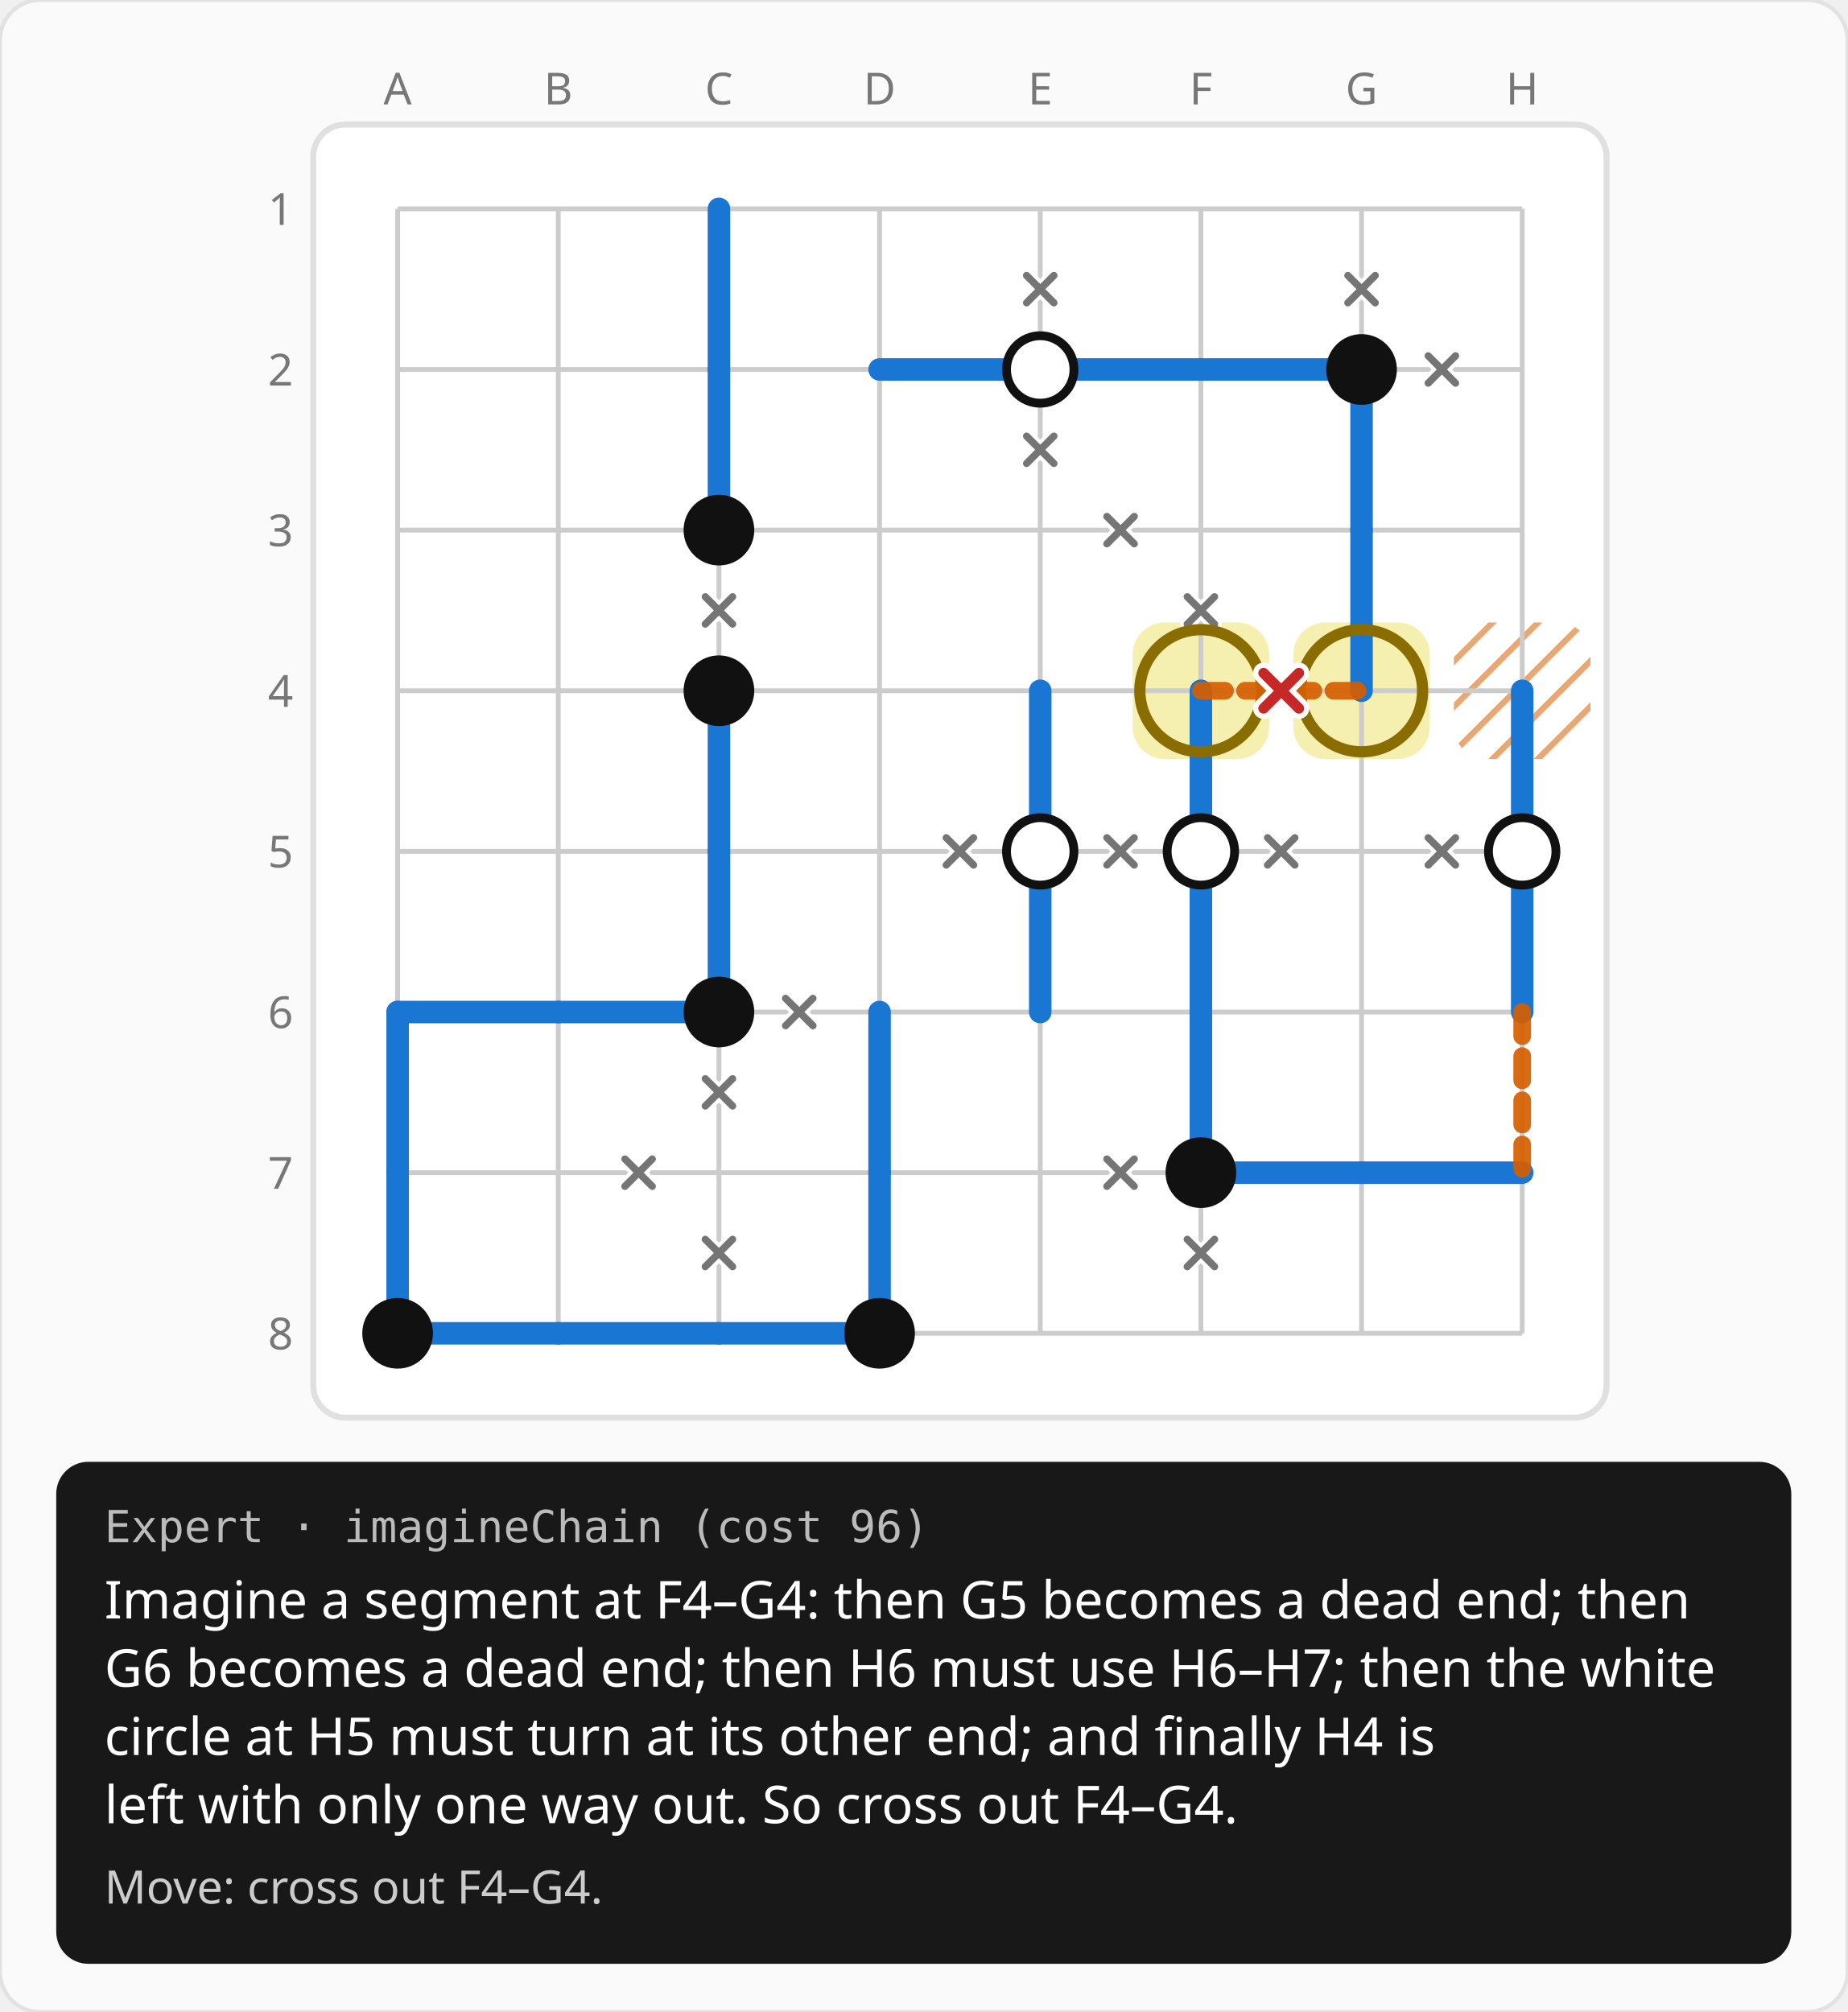
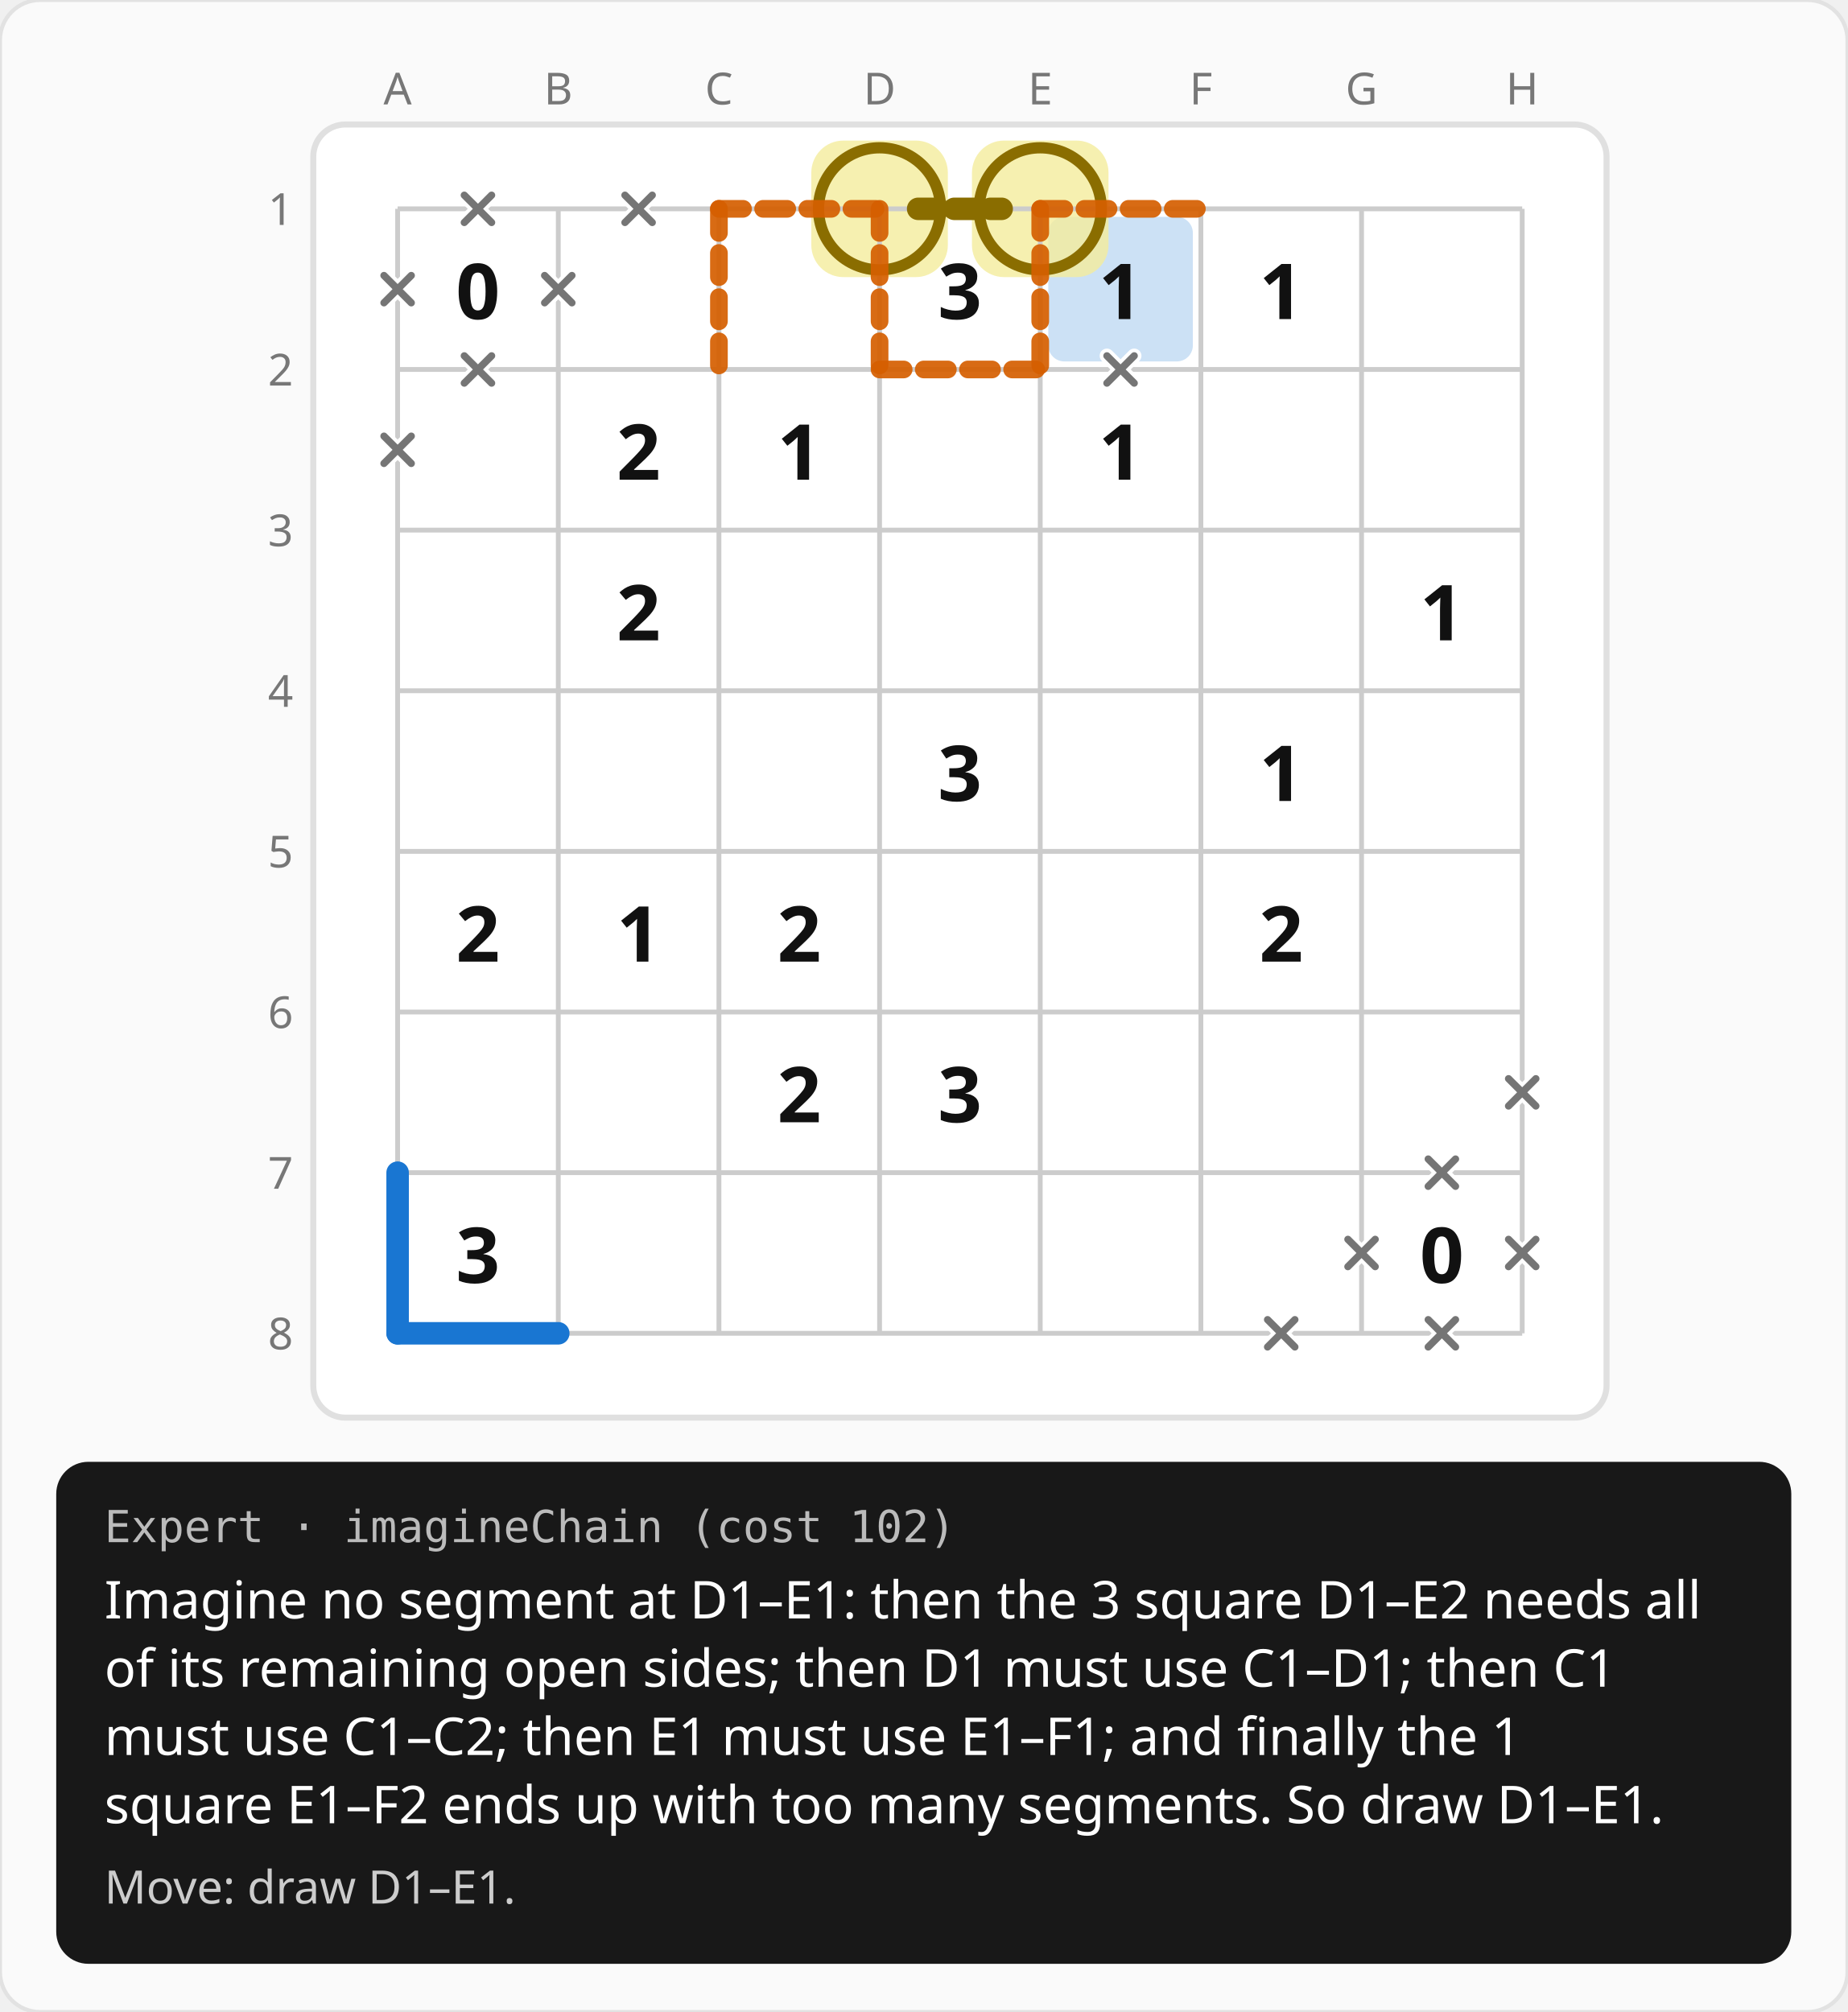
<svg xmlns="http://www.w3.org/2000/svg" width="460" height="501" viewBox="0 0 460 501">
  <rect width="460" height="501" rx="10" fill="#fafafa" stroke="#e2e2e2" />
  <defs>
    <pattern id="hatch" width="8" height="8" patternUnits="userSpaceOnUse" patternTransform="rotate(45)">
      <line x1="0" y1="0" x2="0" y2="8" stroke="#d55e00" stroke-width="3" opacity="0.55" />
    </pattern>
  </defs>
  <g transform="translate(59 12)">
    <text x="40" y="14" fill="#777777" font-size="11" font-family="system-ui, sans-serif" text-anchor="middle">A</text>
    <text x="80" y="14" fill="#777777" font-size="11" font-family="system-ui, sans-serif" text-anchor="middle">B</text>
    <text x="120" y="14" fill="#777777" font-size="11" font-family="system-ui, sans-serif" text-anchor="middle">C</text>
    <text x="160" y="14" fill="#777777" font-size="11" font-family="system-ui, sans-serif" text-anchor="middle">D</text>
    <text x="200" y="14" fill="#777777" font-size="11" font-family="system-ui, sans-serif" text-anchor="middle">E</text>
    <text x="240" y="14" fill="#777777" font-size="11" font-family="system-ui, sans-serif" text-anchor="middle">F</text>
    <text x="280" y="14" fill="#777777" font-size="11" font-family="system-ui, sans-serif" text-anchor="middle">G</text>
    <text x="320" y="14" fill="#777777" font-size="11" font-family="system-ui, sans-serif" text-anchor="middle">H</text>
    <text x="14" y="44" fill="#777777" font-size="11" font-family="system-ui, sans-serif" text-anchor="end">1</text>
    <text x="14" y="84" fill="#777777" font-size="11" font-family="system-ui, sans-serif" text-anchor="end">2</text>
    <text x="14" y="124" fill="#777777" font-size="11" font-family="system-ui, sans-serif" text-anchor="end">3</text>
    <text x="14" y="164" fill="#777777" font-size="11" font-family="system-ui, sans-serif" text-anchor="end">4</text>
    <text x="14" y="204" fill="#777777" font-size="11" font-family="system-ui, sans-serif" text-anchor="end">5</text>
    <text x="14" y="244" fill="#777777" font-size="11" font-family="system-ui, sans-serif" text-anchor="end">6</text>
    <text x="14" y="284" fill="#777777" font-size="11" font-family="system-ui, sans-serif" text-anchor="end">7</text>
    <text x="14" y="324" fill="#777777" font-size="11" font-family="system-ui, sans-serif" text-anchor="end">8</text>
    <g transform="translate(18 18)">
      <rect x="1" y="1" width="322" height="322" rx="8" fill="#ffffff" stroke="#e0e0e0" stroke-width="1.5" />
-       <rect x="285" y="125" width="34" height="34" rx="8" fill="url(#hatch)" />
-       <rect x="205" y="125" width="34" height="34" rx="8" fill="rgba(244,236,156,0.8)" />
-       <rect x="245" y="125" width="34" height="34" rx="8" fill="rgba(244,236,156,0.8)" />
+       <rect x="184" y="24" width="36" height="36" rx="4" fill="rgba(25,118,210,0.22)" />
+       <rect x="125" y="5" width="34" height="34" rx="8" fill="rgba(244,236,156,0.8)" />
+       <rect x="165" y="5" width="34" height="34" rx="8" fill="rgba(244,236,156,0.8)" />
      <line x1="22" y1="22" x2="302" y2="22" stroke="#cccccc" stroke-width="1.2" />
      <line x1="22" y1="62" x2="302" y2="62" stroke="#cccccc" stroke-width="1.2" />
      <line x1="22" y1="102" x2="302" y2="102" stroke="#cccccc" stroke-width="1.2" />
      <line x1="22" y1="142" x2="302" y2="142" stroke="#cccccc" stroke-width="1.2" />
      <line x1="22" y1="182" x2="302" y2="182" stroke="#cccccc" stroke-width="1.2" />
      <line x1="22" y1="222" x2="302" y2="222" stroke="#cccccc" stroke-width="1.2" />
      <line x1="22" y1="262" x2="302" y2="262" stroke="#cccccc" stroke-width="1.2" />
      <line x1="22" y1="302" x2="302" y2="302" stroke="#cccccc" stroke-width="1.2" />
      <line x1="22" y1="22" x2="22" y2="302" stroke="#cccccc" stroke-width="1.2" />
      <line x1="62" y1="22" x2="62" y2="302" stroke="#cccccc" stroke-width="1.2" />
      <line x1="102" y1="22" x2="102" y2="302" stroke="#cccccc" stroke-width="1.2" />
      <line x1="142" y1="22" x2="142" y2="302" stroke="#cccccc" stroke-width="1.2" />
      <line x1="182" y1="22" x2="182" y2="302" stroke="#cccccc" stroke-width="1.2" />
      <line x1="222" y1="22" x2="222" y2="302" stroke="#cccccc" stroke-width="1.2" />
      <line x1="262" y1="22" x2="262" y2="302" stroke="#cccccc" stroke-width="1.2" />
      <line x1="302" y1="22" x2="302" y2="302" stroke="#cccccc" stroke-width="1.2" />
-       <line x1="102" y1="22" x2="102" y2="62" stroke="#1976d2" stroke-width="5.6" stroke-linecap="round" />
-       <line x1="102" y1="62" x2="102" y2="102" stroke="#1976d2" stroke-width="5.6" stroke-linecap="round" />
-       <line x1="142" y1="62" x2="182" y2="62" stroke="#1976d2" stroke-width="5.6" stroke-linecap="round" />
-       <line x1="182" y1="62" x2="222" y2="62" stroke="#1976d2" stroke-width="5.6" stroke-linecap="round" />
-       <line x1="222" y1="62" x2="262" y2="62" stroke="#1976d2" stroke-width="5.6" stroke-linecap="round" />
-       <line x1="262" y1="62" x2="262" y2="102" stroke="#1976d2" stroke-width="5.6" stroke-linecap="round" />
-       <line x1="262" y1="102" x2="262" y2="142" stroke="#1976d2" stroke-width="5.6" stroke-linecap="round" />
-       <line x1="102" y1="142" x2="102" y2="182" stroke="#1976d2" stroke-width="5.6" stroke-linecap="round" />
-       <line x1="182" y1="142" x2="182" y2="182" stroke="#1976d2" stroke-width="5.6" stroke-linecap="round" />
-       <line x1="222" y1="142" x2="222" y2="182" stroke="#1976d2" stroke-width="5.6" stroke-linecap="round" />
-       <line x1="302" y1="142" x2="302" y2="182" stroke="#1976d2" stroke-width="5.6" stroke-linecap="round" />
-       <line x1="102" y1="182" x2="102" y2="222" stroke="#1976d2" stroke-width="5.6" stroke-linecap="round" />
-       <line x1="182" y1="182" x2="182" y2="222" stroke="#1976d2" stroke-width="5.6" stroke-linecap="round" />
-       <line x1="222" y1="182" x2="222" y2="222" stroke="#1976d2" stroke-width="5.6" stroke-linecap="round" />
-       <line x1="302" y1="182" x2="302" y2="222" stroke="#1976d2" stroke-width="5.6" stroke-linecap="round" />
-       <line x1="22" y1="222" x2="62" y2="222" stroke="#1976d2" stroke-width="5.6" stroke-linecap="round" />
-       <line x1="22" y1="222" x2="22" y2="262" stroke="#1976d2" stroke-width="5.6" stroke-linecap="round" />
-       <line x1="62" y1="222" x2="102" y2="222" stroke="#1976d2" stroke-width="5.6" stroke-linecap="round" />
-       <line x1="142" y1="222" x2="142" y2="262" stroke="#1976d2" stroke-width="5.6" stroke-linecap="round" />
-       <line x1="222" y1="222" x2="222" y2="262" stroke="#1976d2" stroke-width="5.6" stroke-linecap="round" />
+       <text x="42" y="42" font-size="19.2" font-weight="700" font-family="system-ui, sans-serif" text-anchor="middle" dominant-baseline="central" fill="#111111">0</text>
+       <text x="162" y="42" font-size="19.2" font-weight="700" font-family="system-ui, sans-serif" text-anchor="middle" dominant-baseline="central" fill="#111111">3</text>
+       <text x="202" y="42" font-size="19.2" font-weight="700" font-family="system-ui, sans-serif" text-anchor="middle" dominant-baseline="central" fill="#111111">1</text>
+       <text x="242" y="42" font-size="19.2" font-weight="700" font-family="system-ui, sans-serif" text-anchor="middle" dominant-baseline="central" fill="#111111">1</text>
+       <text x="82" y="82" font-size="19.2" font-weight="700" font-family="system-ui, sans-serif" text-anchor="middle" dominant-baseline="central" fill="#111111">2</text>
+       <text x="122" y="82" font-size="19.2" font-weight="700" font-family="system-ui, sans-serif" text-anchor="middle" dominant-baseline="central" fill="#111111">1</text>
+       <text x="202" y="82" font-size="19.2" font-weight="700" font-family="system-ui, sans-serif" text-anchor="middle" dominant-baseline="central" fill="#111111">1</text>
+       <text x="82" y="122" font-size="19.2" font-weight="700" font-family="system-ui, sans-serif" text-anchor="middle" dominant-baseline="central" fill="#111111">2</text>
+       <text x="282" y="122" font-size="19.2" font-weight="700" font-family="system-ui, sans-serif" text-anchor="middle" dominant-baseline="central" fill="#111111">1</text>
+       <text x="162" y="162" font-size="19.2" font-weight="700" font-family="system-ui, sans-serif" text-anchor="middle" dominant-baseline="central" fill="#111111">3</text>
+       <text x="242" y="162" font-size="19.2" font-weight="700" font-family="system-ui, sans-serif" text-anchor="middle" dominant-baseline="central" fill="#111111">1</text>
+       <text x="42" y="202" font-size="19.2" font-weight="700" font-family="system-ui, sans-serif" text-anchor="middle" dominant-baseline="central" fill="#111111">2</text>
+       <text x="82" y="202" font-size="19.2" font-weight="700" font-family="system-ui, sans-serif" text-anchor="middle" dominant-baseline="central" fill="#111111">1</text>
+       <text x="122" y="202" font-size="19.2" font-weight="700" font-family="system-ui, sans-serif" text-anchor="middle" dominant-baseline="central" fill="#111111">2</text>
+       <text x="242" y="202" font-size="19.2" font-weight="700" font-family="system-ui, sans-serif" text-anchor="middle" dominant-baseline="central" fill="#111111">2</text>
+       <text x="122" y="242" font-size="19.2" font-weight="700" font-family="system-ui, sans-serif" text-anchor="middle" dominant-baseline="central" fill="#111111">2</text>
+       <text x="162" y="242" font-size="19.2" font-weight="700" font-family="system-ui, sans-serif" text-anchor="middle" dominant-baseline="central" fill="#111111">3</text>
+       <text x="42" y="282" font-size="19.2" font-weight="700" font-family="system-ui, sans-serif" text-anchor="middle" dominant-baseline="central" fill="#111111">3</text>
+       <text x="282" y="282" font-size="19.2" font-weight="700" font-family="system-ui, sans-serif" text-anchor="middle" dominant-baseline="central" fill="#111111">0</text>
      <line x1="22" y1="262" x2="22" y2="302" stroke="#1976d2" stroke-width="5.6" stroke-linecap="round" />
-       <line x1="142" y1="262" x2="142" y2="302" stroke="#1976d2" stroke-width="5.6" stroke-linecap="round" />
-       <line x1="222" y1="262" x2="262" y2="262" stroke="#1976d2" stroke-width="5.6" stroke-linecap="round" />
-       <line x1="262" y1="262" x2="302" y2="262" stroke="#1976d2" stroke-width="5.6" stroke-linecap="round" />
      <line x1="22" y1="302" x2="62" y2="302" stroke="#1976d2" stroke-width="5.6" stroke-linecap="round" />
-       <line x1="62" y1="302" x2="102" y2="302" stroke="#1976d2" stroke-width="5.6" stroke-linecap="round" />
-       <line x1="102" y1="302" x2="142" y2="302" stroke="#1976d2" stroke-width="5.6" stroke-linecap="round" />
-       <circle cx="182" cy="62" r="8.4" fill="#ffffff" />
-       <circle cx="182" cy="62" r="8.4" fill="none" stroke="#111111" stroke-width="2.2" />
-       <circle cx="262" cy="62" r="8.8" fill="#111111" />
-       <circle cx="102" cy="102" r="8.8" fill="#111111" />
-       <circle cx="102" cy="142" r="8.8" fill="#111111" />
-       <circle cx="182" cy="182" r="8.4" fill="#ffffff" />
-       <circle cx="182" cy="182" r="8.4" fill="none" stroke="#111111" stroke-width="2.2" />
-       <circle cx="222" cy="182" r="8.4" fill="#ffffff" />
-       <circle cx="222" cy="182" r="8.4" fill="none" stroke="#111111" stroke-width="2.2" />
-       <circle cx="302" cy="182" r="8.4" fill="#ffffff" />
-       <circle cx="302" cy="182" r="8.4" fill="none" stroke="#111111" stroke-width="2.2" />
-       <circle cx="102" cy="222" r="8.8" fill="#111111" />
-       <circle cx="222" cy="262" r="8.8" fill="#111111" />
-       <circle cx="22" cy="302" r="8.8" fill="#111111" />
-       <circle cx="142" cy="302" r="8.8" fill="#111111" />
-       <path d="M178.6 38.6L185.4 45.4M178.6 45.4L185.4 38.6" stroke="#ffffff" stroke-width="3.6" stroke-linecap="round" />
-       <path d="M178.6 38.6L185.4 45.4M178.6 45.4L185.4 38.6" stroke="#757575" stroke-width="1.8" stroke-linecap="round" />
-       <path d="M258.6 38.6L265.4 45.4M258.6 45.4L265.4 38.6" stroke="#ffffff" stroke-width="3.6" stroke-linecap="round" />
-       <path d="M258.6 38.6L265.4 45.4M258.6 45.4L265.4 38.6" stroke="#757575" stroke-width="1.8" stroke-linecap="round" />
-       <path d="M178.6 78.6L185.4 85.4M178.6 85.4L185.4 78.6" stroke="#ffffff" stroke-width="3.6" stroke-linecap="round" />
-       <path d="M178.6 78.6L185.4 85.4M178.6 85.4L185.4 78.6" stroke="#757575" stroke-width="1.8" stroke-linecap="round" />
-       <path d="M278.6 58.6L285.4 65.4M278.6 65.4L285.4 58.6" stroke="#ffffff" stroke-width="3.6" stroke-linecap="round" />
-       <path d="M278.6 58.6L285.4 65.4M278.6 65.4L285.4 58.6" stroke="#757575" stroke-width="1.8" stroke-linecap="round" />
-       <path d="M98.6 118.6L105.4 125.4M98.6 125.4L105.4 118.6" stroke="#ffffff" stroke-width="3.6" stroke-linecap="round" />
-       <path d="M98.6 118.6L105.4 125.4M98.6 125.4L105.4 118.6" stroke="#757575" stroke-width="1.8" stroke-linecap="round" />
-       <path d="M198.6 98.6L205.4 105.4M198.6 105.4L205.4 98.6" stroke="#ffffff" stroke-width="3.6" stroke-linecap="round" />
-       <path d="M198.6 98.6L205.4 105.4M198.6 105.4L205.4 98.6" stroke="#757575" stroke-width="1.8" stroke-linecap="round" />
-       <path d="M218.6 118.6L225.4 125.4M218.6 125.4L225.4 118.6" stroke="#ffffff" stroke-width="3.6" stroke-linecap="round" />
-       <path d="M218.6 118.6L225.4 125.4M218.6 125.4L225.4 118.6" stroke="#757575" stroke-width="1.8" stroke-linecap="round" />
-       <path d="M158.6 178.6L165.4 185.4M158.6 185.4L165.4 178.6" stroke="#ffffff" stroke-width="3.6" stroke-linecap="round" />
-       <path d="M158.6 178.6L165.4 185.4M158.6 185.4L165.4 178.6" stroke="#757575" stroke-width="1.8" stroke-linecap="round" />
-       <path d="M198.6 178.6L205.4 185.4M198.6 185.4L205.4 178.6" stroke="#ffffff" stroke-width="3.6" stroke-linecap="round" />
-       <path d="M198.6 178.6L205.4 185.4M198.6 185.4L205.4 178.6" stroke="#757575" stroke-width="1.8" stroke-linecap="round" />
-       <path d="M238.6 178.6L245.4 185.4M238.6 185.4L245.4 178.6" stroke="#ffffff" stroke-width="3.6" stroke-linecap="round" />
-       <path d="M238.6 178.6L245.4 185.4M238.6 185.4L245.4 178.6" stroke="#757575" stroke-width="1.8" stroke-linecap="round" />
-       <path d="M278.6 178.6L285.4 185.4M278.6 185.4L285.4 178.6" stroke="#ffffff" stroke-width="3.6" stroke-linecap="round" />
-       <path d="M278.6 178.6L285.4 185.4M278.6 185.4L285.4 178.6" stroke="#757575" stroke-width="1.8" stroke-linecap="round" />
-       <path d="M118.6 218.6L125.4 225.4M118.6 225.4L125.4 218.6" stroke="#ffffff" stroke-width="3.6" stroke-linecap="round" />
-       <path d="M118.6 218.6L125.4 225.4M118.6 225.4L125.4 218.6" stroke="#757575" stroke-width="1.8" stroke-linecap="round" />
-       <path d="M98.6 238.6L105.4 245.4M98.6 245.4L105.4 238.6" stroke="#ffffff" stroke-width="3.6" stroke-linecap="round" />
-       <path d="M98.6 238.6L105.4 245.4M98.6 245.4L105.4 238.6" stroke="#757575" stroke-width="1.8" stroke-linecap="round" />
-       <path d="M78.6 258.6L85.4 265.4M78.6 265.4L85.4 258.6" stroke="#ffffff" stroke-width="3.6" stroke-linecap="round" />
-       <path d="M78.6 258.6L85.4 265.4M78.6 265.4L85.4 258.6" stroke="#757575" stroke-width="1.8" stroke-linecap="round" />
-       <path d="M98.6 278.6L105.4 285.4M98.6 285.4L105.4 278.6" stroke="#ffffff" stroke-width="3.6" stroke-linecap="round" />
-       <path d="M98.6 278.6L105.4 285.4M98.6 285.4L105.4 278.6" stroke="#757575" stroke-width="1.8" stroke-linecap="round" />
-       <path d="M198.6 258.6L205.4 265.4M198.6 265.4L205.4 258.6" stroke="#ffffff" stroke-width="3.6" stroke-linecap="round" />
-       <path d="M198.6 258.6L205.4 265.4M198.6 265.4L205.4 258.6" stroke="#757575" stroke-width="1.8" stroke-linecap="round" />
-       <path d="M218.6 278.6L225.4 285.4M218.6 285.4L225.4 278.6" stroke="#ffffff" stroke-width="3.6" stroke-linecap="round" />
-       <path d="M218.6 278.6L225.4 285.4M218.6 285.4L225.4 278.6" stroke="#757575" stroke-width="1.8" stroke-linecap="round" />
-       <circle cx="222" cy="142" r="15.2" fill="none" stroke="#8a6d00" stroke-width="2.8" />
-       <circle cx="262" cy="142" r="15.2" fill="none" stroke="#8a6d00" stroke-width="2.8" />
-       <line x1="222" y1="142" x2="262" y2="142" stroke="#d55e00" stroke-width="4.4" stroke-linecap="round" stroke-dasharray="6 5" opacity="0.92" />
-       <line x1="302" y1="222" x2="302" y2="262" stroke="#d55e00" stroke-width="4.4" stroke-linecap="round" stroke-dasharray="6 5" opacity="0.92" />
-       <path d="M237.6 137.6L246.4 146.4M237.6 146.4L246.4 137.6" stroke="#ffffff" stroke-width="5.2" stroke-linecap="round" />
-       <path d="M237.6 137.6L246.4 146.4M237.6 146.4L246.4 137.6" stroke="#c62828" stroke-width="2.6" stroke-linecap="round" />
+       <path d="M38.6 18.6L45.4 25.4M38.6 25.4L45.4 18.6" stroke="#ffffff" stroke-width="3.6" stroke-linecap="round" />
+       <path d="M38.6 18.6L45.4 25.4M38.6 25.4L45.4 18.6" stroke="#757575" stroke-width="1.8" stroke-linecap="round" />
+       <path d="M18.6 38.6L25.4 45.4M18.6 45.4L25.4 38.6" stroke="#ffffff" stroke-width="3.6" stroke-linecap="round" />
+       <path d="M18.6 38.6L25.4 45.4M18.6 45.4L25.4 38.6" stroke="#757575" stroke-width="1.8" stroke-linecap="round" />
+       <path d="M78.6 18.6L85.4 25.4M78.6 25.4L85.4 18.6" stroke="#ffffff" stroke-width="3.6" stroke-linecap="round" />
+       <path d="M78.6 18.6L85.4 25.4M78.6 25.4L85.4 18.6" stroke="#757575" stroke-width="1.8" stroke-linecap="round" />
+       <path d="M58.6 38.6L65.4 45.4M58.6 45.4L65.4 38.6" stroke="#ffffff" stroke-width="3.6" stroke-linecap="round" />
+       <path d="M58.6 38.6L65.4 45.4M58.6 45.4L65.4 38.6" stroke="#757575" stroke-width="1.8" stroke-linecap="round" />
+       <path d="M38.6 58.6L45.4 65.4M38.6 65.4L45.4 58.6" stroke="#ffffff" stroke-width="3.6" stroke-linecap="round" />
+       <path d="M38.6 58.6L45.4 65.4M38.6 65.4L45.4 58.6" stroke="#757575" stroke-width="1.8" stroke-linecap="round" />
+       <path d="M18.6 78.6L25.4 85.4M18.6 85.4L25.4 78.6" stroke="#ffffff" stroke-width="3.6" stroke-linecap="round" />
+       <path d="M18.6 78.6L25.4 85.4M18.6 85.4L25.4 78.6" stroke="#757575" stroke-width="1.8" stroke-linecap="round" />
+       <path d="M198.6 58.6L205.4 65.4M198.6 65.4L205.4 58.6" stroke="#ffffff" stroke-width="3.6" stroke-linecap="round" />
+       <path d="M198.6 58.6L205.4 65.4M198.6 65.4L205.4 58.6" stroke="#757575" stroke-width="1.8" stroke-linecap="round" />
+       <path d="M298.6 238.6L305.4 245.4M298.6 245.4L305.4 238.6" stroke="#ffffff" stroke-width="3.6" stroke-linecap="round" />
+       <path d="M298.6 238.6L305.4 245.4M298.6 245.4L305.4 238.6" stroke="#757575" stroke-width="1.8" stroke-linecap="round" />
+       <path d="M278.6 258.6L285.4 265.4M278.6 265.4L285.4 258.6" stroke="#ffffff" stroke-width="3.6" stroke-linecap="round" />
+       <path d="M278.6 258.6L285.4 265.4M278.6 265.4L285.4 258.6" stroke="#757575" stroke-width="1.8" stroke-linecap="round" />
+       <path d="M258.6 278.6L265.4 285.4M258.6 285.4L265.4 278.6" stroke="#ffffff" stroke-width="3.6" stroke-linecap="round" />
+       <path d="M258.6 278.6L265.4 285.4M258.6 285.4L265.4 278.6" stroke="#757575" stroke-width="1.8" stroke-linecap="round" />
+       <path d="M298.6 278.6L305.4 285.4M298.6 285.4L305.4 278.6" stroke="#ffffff" stroke-width="3.6" stroke-linecap="round" />
+       <path d="M298.6 278.6L305.4 285.4M298.6 285.4L305.4 278.6" stroke="#757575" stroke-width="1.8" stroke-linecap="round" />
+       <path d="M238.6 298.6L245.4 305.4M238.6 305.4L245.4 298.6" stroke="#ffffff" stroke-width="3.6" stroke-linecap="round" />
+       <path d="M238.6 298.6L245.4 305.4M238.6 305.4L245.4 298.6" stroke="#757575" stroke-width="1.8" stroke-linecap="round" />
+       <path d="M278.6 298.6L285.4 305.4M278.6 305.4L285.4 298.6" stroke="#ffffff" stroke-width="3.6" stroke-linecap="round" />
+       <path d="M278.6 298.6L285.4 305.4M278.6 305.4L285.4 298.6" stroke="#757575" stroke-width="1.8" stroke-linecap="round" />
+       <circle cx="142" cy="22" r="15.2" fill="none" stroke="#8a6d00" stroke-width="2.8" />
+       <circle cx="182" cy="22" r="15.2" fill="none" stroke="#8a6d00" stroke-width="2.8" />
+       <line x1="102" y1="22" x2="142" y2="22" stroke="#d55e00" stroke-width="4.4" stroke-linecap="round" stroke-dasharray="6 5" opacity="0.92" />
+       <line x1="102" y1="22" x2="102" y2="62" stroke="#d55e00" stroke-width="4.4" stroke-linecap="round" stroke-dasharray="6 5" opacity="0.92" />
+       <line x1="142" y1="22" x2="142" y2="62" stroke="#d55e00" stroke-width="4.4" stroke-linecap="round" stroke-dasharray="6 5" opacity="0.92" />
+       <line x1="182" y1="22" x2="222" y2="22" stroke="#d55e00" stroke-width="4.4" stroke-linecap="round" stroke-dasharray="6 5" opacity="0.92" />
+       <line x1="182" y1="22" x2="182" y2="62" stroke="#d55e00" stroke-width="4.4" stroke-linecap="round" stroke-dasharray="6 5" opacity="0.92" />
+       <line x1="142" y1="62" x2="182" y2="62" stroke="#d55e00" stroke-width="4.4" stroke-linecap="round" stroke-dasharray="6 5" opacity="0.92" />
+       <line x1="151.6" y1="22" x2="172.4" y2="22" stroke="#8a6d00" stroke-width="5.6" stroke-linecap="round" stroke-dasharray="5 4" />
    </g>
  </g>
  <rect x="14" y="364" width="432" height="125" rx="8" fill="#181818" />
-   <text x="26" y="384" fill="#bbbbbb" font-size="11" font-family="ui-monospace, Menlo, monospace">Expert · imagineChain (cost 96)</text>
-   <text x="26" y="403" fill="#ffffff" font-size="13" font-family="system-ui, sans-serif">Imagine a segment at F4–G4: then G5 becomes a dead end; then</text>
-   <text x="26" y="420" fill="#ffffff" font-size="13" font-family="system-ui, sans-serif">G6 becomes a dead end; then H6 must use H6–H7; then the white</text>
-   <text x="26" y="437" fill="#ffffff" font-size="13" font-family="system-ui, sans-serif">circle at H5 must turn at its other end; and finally H4 is</text>
-   <text x="26" y="454" fill="#ffffff" font-size="13" font-family="system-ui, sans-serif">left with only one way out. So cross out F4–G4.</text>
-   <text x="26" y="474" fill="#cccccc" font-size="11.5" font-family="system-ui, sans-serif">Move: cross out F4–G4.</text>
+   <text x="26" y="384" fill="#bbbbbb" font-size="11" font-family="ui-monospace, Menlo, monospace">Expert · imagineChain (cost 102)</text>
+   <text x="26" y="403" fill="#ffffff" font-size="13" font-family="system-ui, sans-serif">Imagine no segment at D1–E1: then the 3 square D1–E2 needs all</text>
+   <text x="26" y="420" fill="#ffffff" font-size="13" font-family="system-ui, sans-serif">of its remaining open sides; then D1 must use C1–D1; then C1</text>
+   <text x="26" y="437" fill="#ffffff" font-size="13" font-family="system-ui, sans-serif">must use C1–C2; then E1 must use E1–F1; and finally the 1</text>
+   <text x="26" y="454" fill="#ffffff" font-size="13" font-family="system-ui, sans-serif">square E1–F2 ends up with too many segments. So draw D1–E1.</text>
+   <text x="26" y="474" fill="#cccccc" font-size="11.5" font-family="system-ui, sans-serif">Move: draw D1–E1.</text>
</svg>
